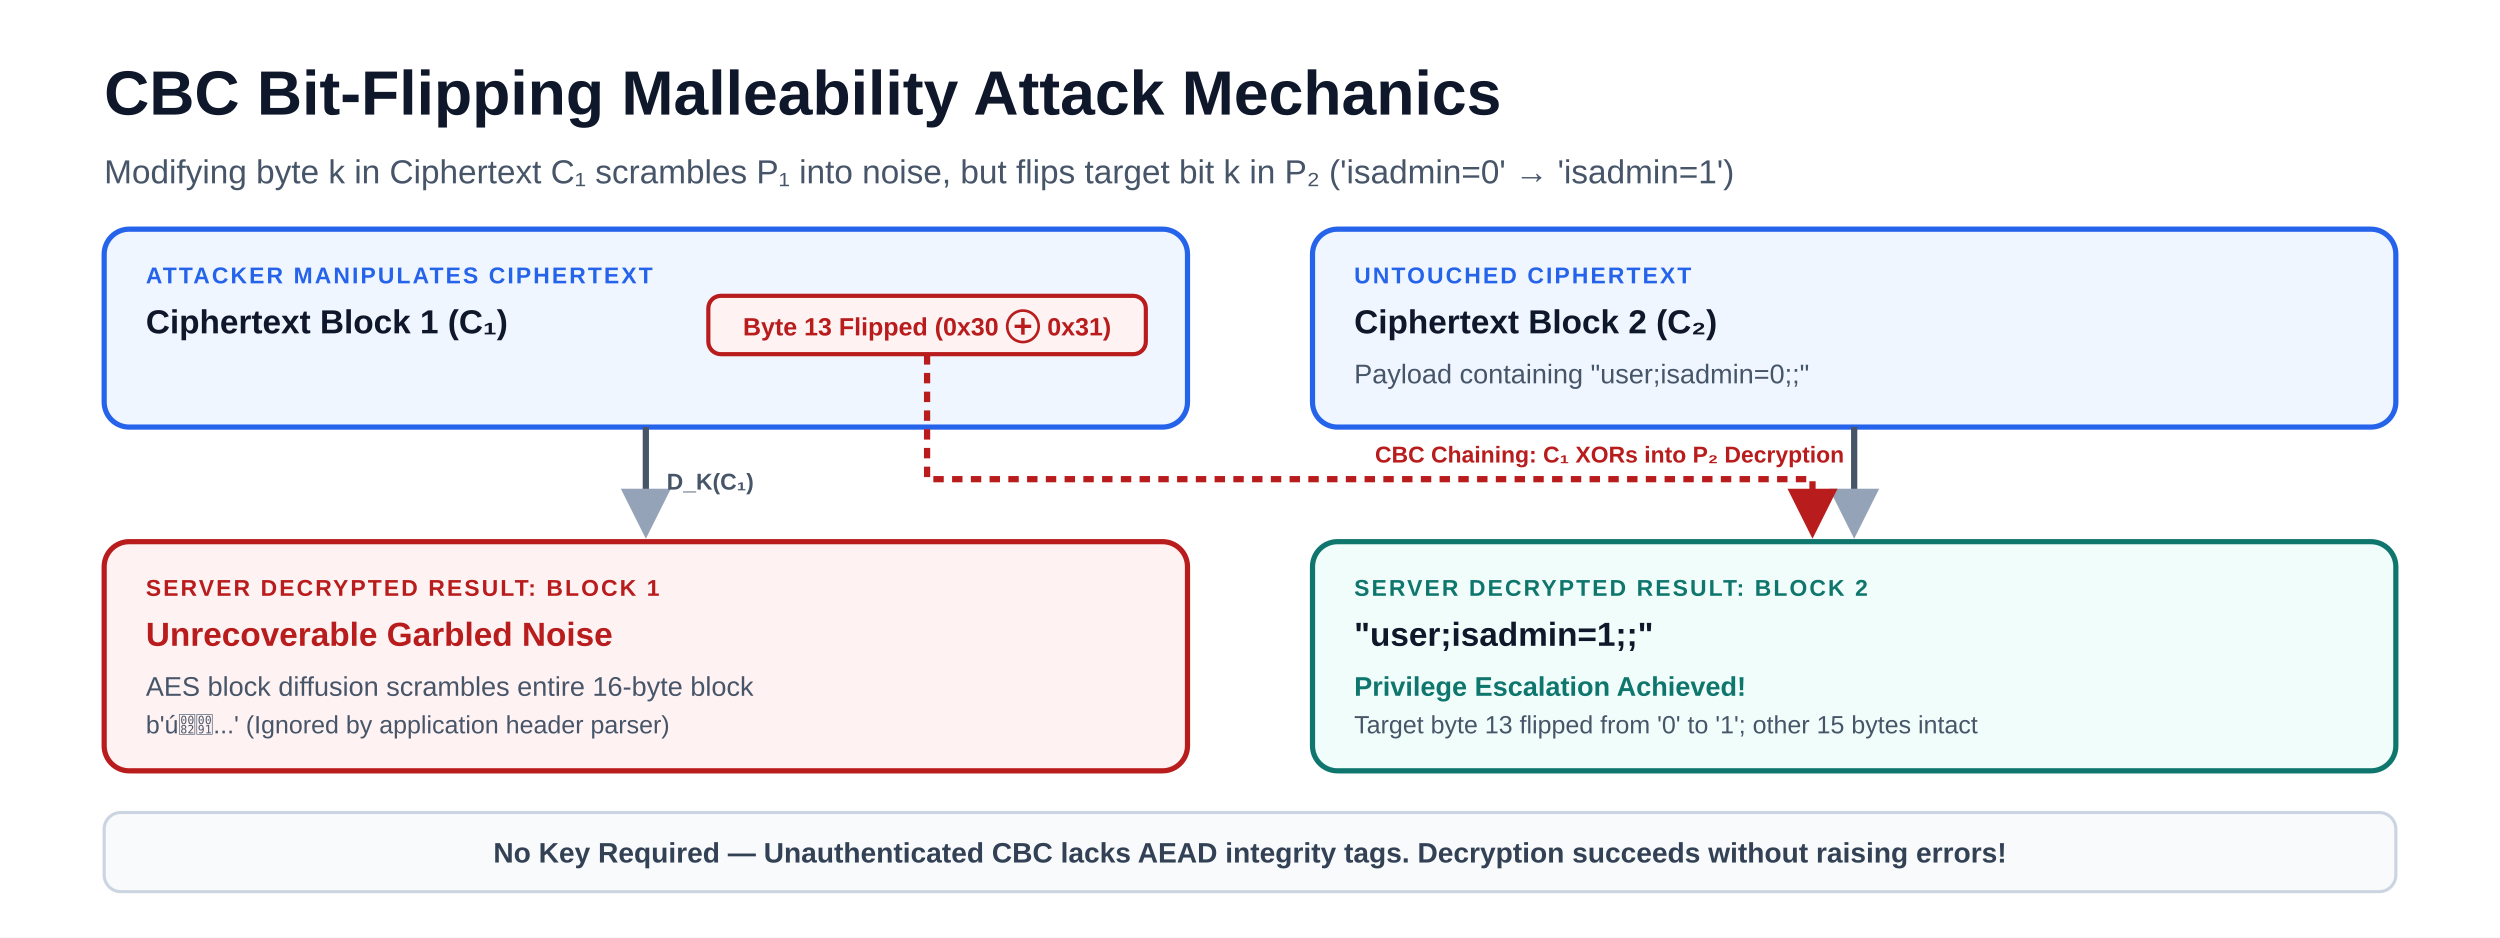
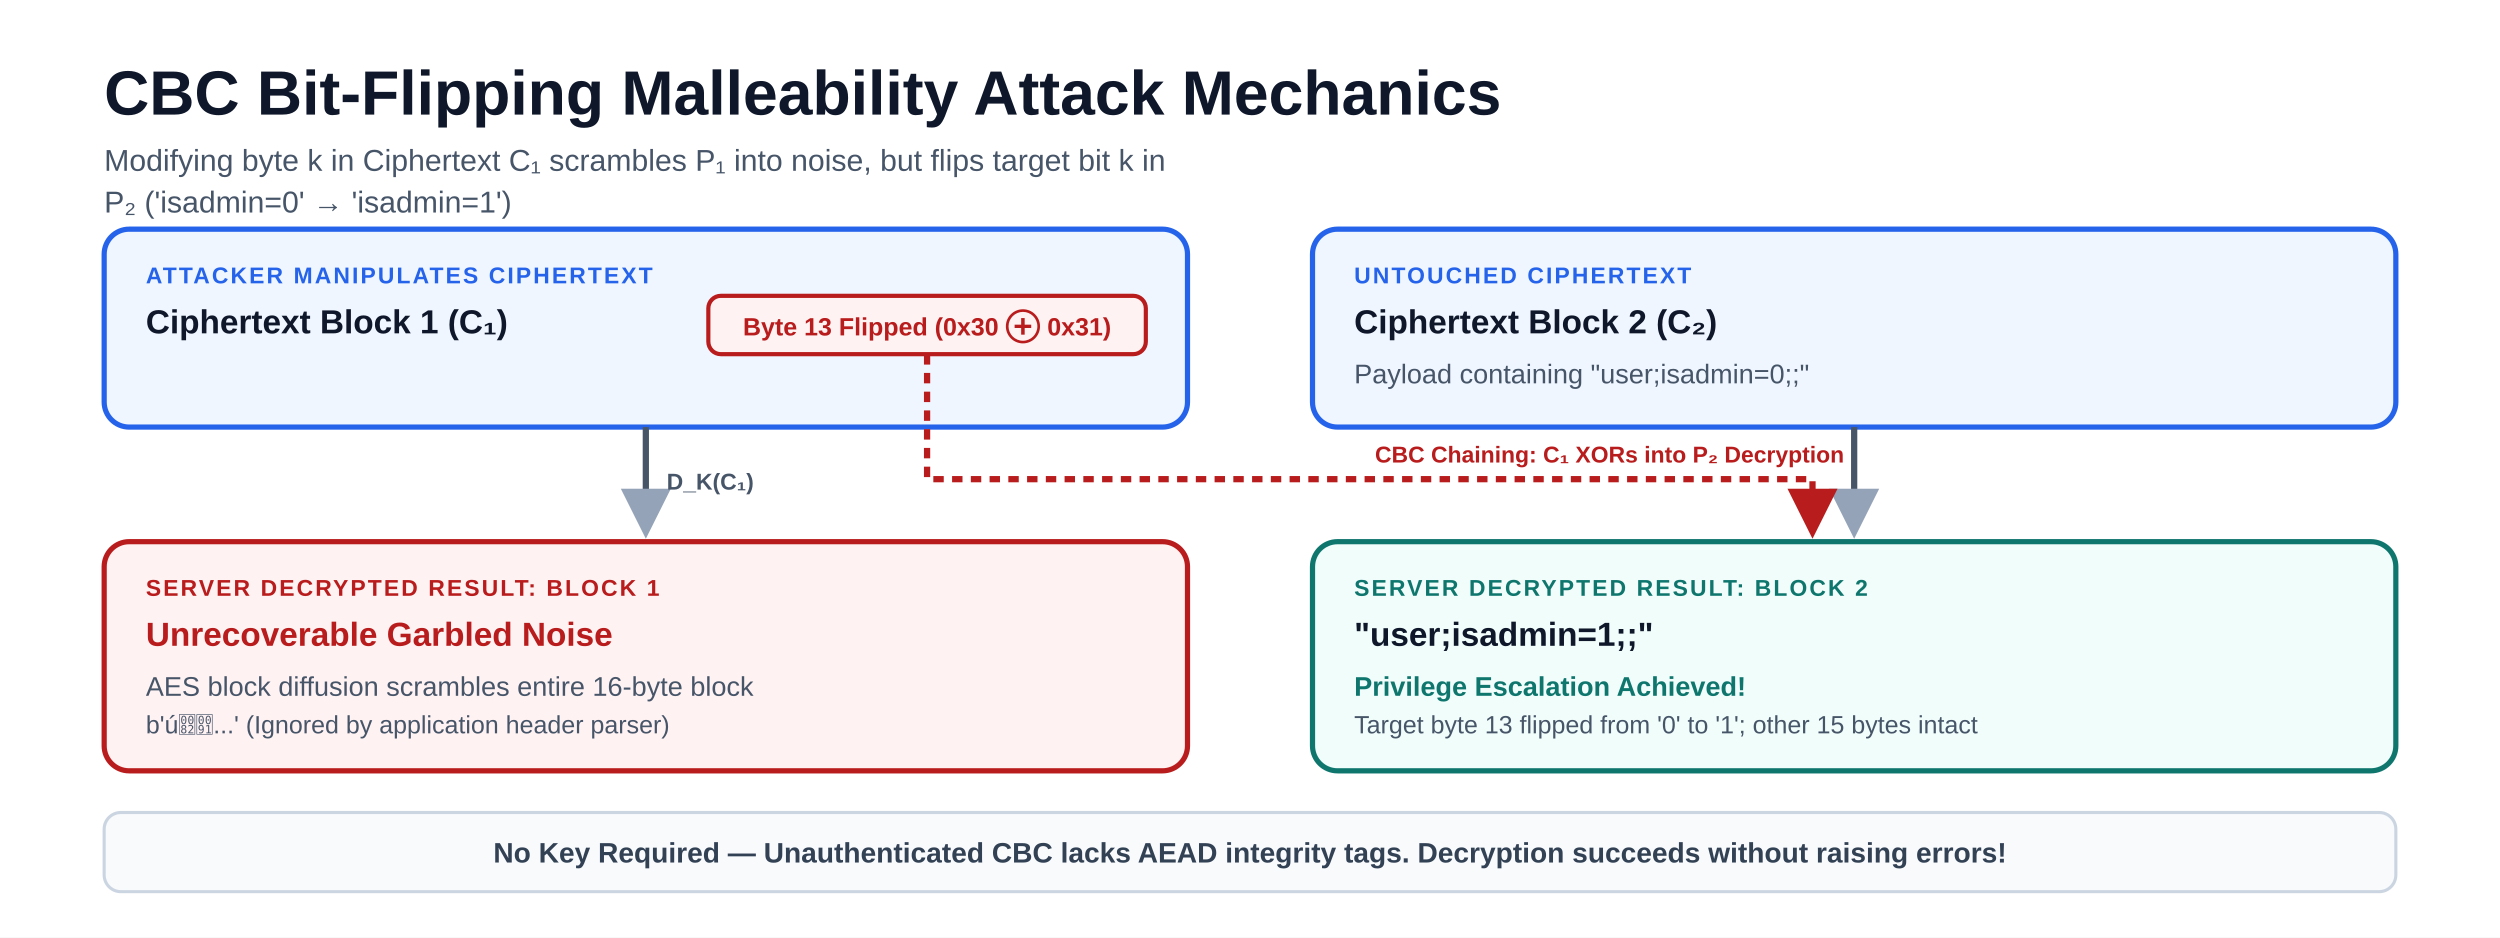
<svg xmlns="http://www.w3.org/2000/svg" viewBox="0 0 1200 450" font-family="-apple-system, BlinkMacSystemFont, 'Segoe UI', Arial, sans-serif" role="img" aria-labelledby="title description">
  <rect width="1200" height="450" fill="#ffffff" />
  <defs>
    <marker id="arrow" viewBox="0 0 10 10" refX="8.5" refY="5" markerWidth="8" markerHeight="8" orient="auto">
      <path d="M0 0 L10 5 L0 10Z" fill="#94a3b8" />
    </marker>
    <marker id="arrow-reverse" viewBox="0 0 10 10" refX="1.5" refY="5" markerWidth="8" markerHeight="8" orient="auto">
      <path d="M10 0 L0 5 L10 10Z" fill="#94a3b8" />
    </marker>
    <marker id="arrow-blue" viewBox="0 0 10 10" refX="8.5" refY="5" markerWidth="8" markerHeight="8" orient="auto">
      <path d="M0 0 L10 5 L0 10Z" fill="#2563eb" />
    </marker>
    <marker id="arrow-teal" viewBox="0 0 10 10" refX="8.5" refY="5" markerWidth="8" markerHeight="8" orient="auto">
      <path d="M0 0 L10 5 L0 10Z" fill="#0f766e" />
    </marker>
    <marker id="arrow-amber" viewBox="0 0 10 10" refX="8.5" refY="5" markerWidth="8" markerHeight="8" orient="auto">
      <path d="M0 0 L10 5 L0 10Z" fill="#b45309" />
    </marker>
    <marker id="arrow-violet" viewBox="0 0 10 10" refX="8.5" refY="5" markerWidth="8" markerHeight="8" orient="auto">
      <path d="M0 0 L10 5 L0 10Z" fill="#7c3aed" />
    </marker>
    <marker id="arrow-red" viewBox="0 0 10 10" refX="8.5" refY="5" markerWidth="8" markerHeight="8" orient="auto">
      <path d="M0 0 L10 5 L0 10Z" fill="#b91c1c" />
    </marker>
  </defs>
  <text x="50" y="55" font-size="30" font-weight="850" fill="#0f172a">CBC Bit-Flipping Malleability Attack Mechanics</text>
-   <text x="50" y="88" font-size="16" fill="#475569">Modifying byte k in Ciphertext C₁ scrambles P₁ into noise, but flips target bit k in P₂ ('isadmin=0' → 'isadmin=1')</text>
+   <text x="50" y="82" font-size="14.5" fill="#475569">Modifying byte k in Ciphertext C₁ scrambles P₁ into noise, but flips target bit k in</text>
+   <text x="50" y="102" font-size="14.5" fill="#475569">P₂ ('isadmin=0' → 'isadmin=1')</text>
  <g>
    <rect x="50" y="110" width="520" height="95" rx="12" fill="#eff6ff" stroke="#2563eb" stroke-width="2.5" />
    <text x="70" y="136" font-size="11" font-weight="900" letter-spacing="1" fill="#2563eb">ATTACKER MANIPULATES CIPHERTEXT</text>
    <text x="70" y="160" font-size="16" font-weight="800" fill="#0f172a">Ciphertext Block 1 (C₁)</text>
    <rect x="340" y="142" width="210" height="28" rx="6" fill="#fef2f2" stroke="#b91c1c" stroke-width="2" />
    <text x="445" y="161" text-anchor="middle" font-size="12" font-weight="800" fill="#b91c1c">Byte 13 Flipped (0x30 ⊕ 0x31)</text>
    <rect x="630" y="110" width="520" height="95" rx="12" fill="#eff6ff" stroke="#2563eb" stroke-width="2.5" />
    <text x="650" y="136" font-size="11" font-weight="900" letter-spacing="1" fill="#2563eb">UNTOUCHED CIPHERTEXT</text>
    <text x="650" y="160" font-size="16" font-weight="800" fill="#0f172a">Ciphertext Block 2 (C₂)</text>
    <text x="650" y="184" font-size="13" font-weight="500" fill="#475569">Payload containing "user;isadmin=0;;"</text>
    <path d="M310 205 L310 255" fill="none" stroke="#475569" stroke-width="3" marker-end="url(#arrow)" />
    <text x="320" y="235" font-size="11" font-weight="700" fill="#475569">D_K(C₁)</text>
    <path d="M890 205 L890 255" fill="none" stroke="#475569" stroke-width="3" marker-end="url(#arrow)" />
    <path d="M445 170 L445 230 L870 230 L870 255" fill="none" stroke="#b91c1c" stroke-width="3" stroke-dasharray="5 4" marker-end="url(#arrow-red)" />
    <text x="660" y="222" font-size="11" font-weight="800" fill="#b91c1c">CBC Chaining: C₁ XORs into P₂ Decryption</text>
    <rect x="50" y="260" width="520" height="110" rx="12" fill="#fef2f2" stroke="#b91c1c" stroke-width="2.5" />
    <text x="70" y="286" font-size="11" font-weight="900" letter-spacing="1" fill="#b91c1c">SERVER DECRYPTED RESULT: BLOCK 1</text>
    <text x="70" y="310" font-size="16" font-weight="800" fill="#b91c1c">Unrecoverable Garbled Noise</text>
    <text x="70" y="334" font-size="13" font-weight="500" fill="#475569">AES block diffusion scrambles entire 16-byte block</text>
    <text x="70" y="352" font-size="12" fill="#475569">b'ú...' (Ignored by application header parser)</text>
    <rect x="630" y="260" width="520" height="110" rx="12" fill="#f0fdfa" stroke="#0f766e" stroke-width="2.5" />
    <text x="650" y="286" font-size="11" font-weight="900" letter-spacing="1" fill="#0f766e">SERVER DECRYPTED RESULT: BLOCK 2</text>
    <text x="650" y="310" font-size="16" font-weight="800" fill="#0f172a">"user;isadmin=1;;"</text>
    <text x="650" y="334" font-size="13" font-weight="700" fill="#0f766e">Privilege Escalation Achieved!</text>
    <text x="650" y="352" font-size="12" font-weight="500" fill="#475569">Target byte 13 flipped from '0' to '1'; other 15 bytes intact</text>
    <rect x="50" y="390" width="1100" height="38" rx="8" fill="#f8fafc" stroke="#cbd5e1" stroke-width="1.5" />
    <text x="600" y="414" text-anchor="middle" font-size="13.5" font-weight="700" fill="#334155">No Key Required — Unauthenticated CBC lacks AEAD integrity tags. Decryption succeeds without raising errors!</text>
  </g>
</svg>
